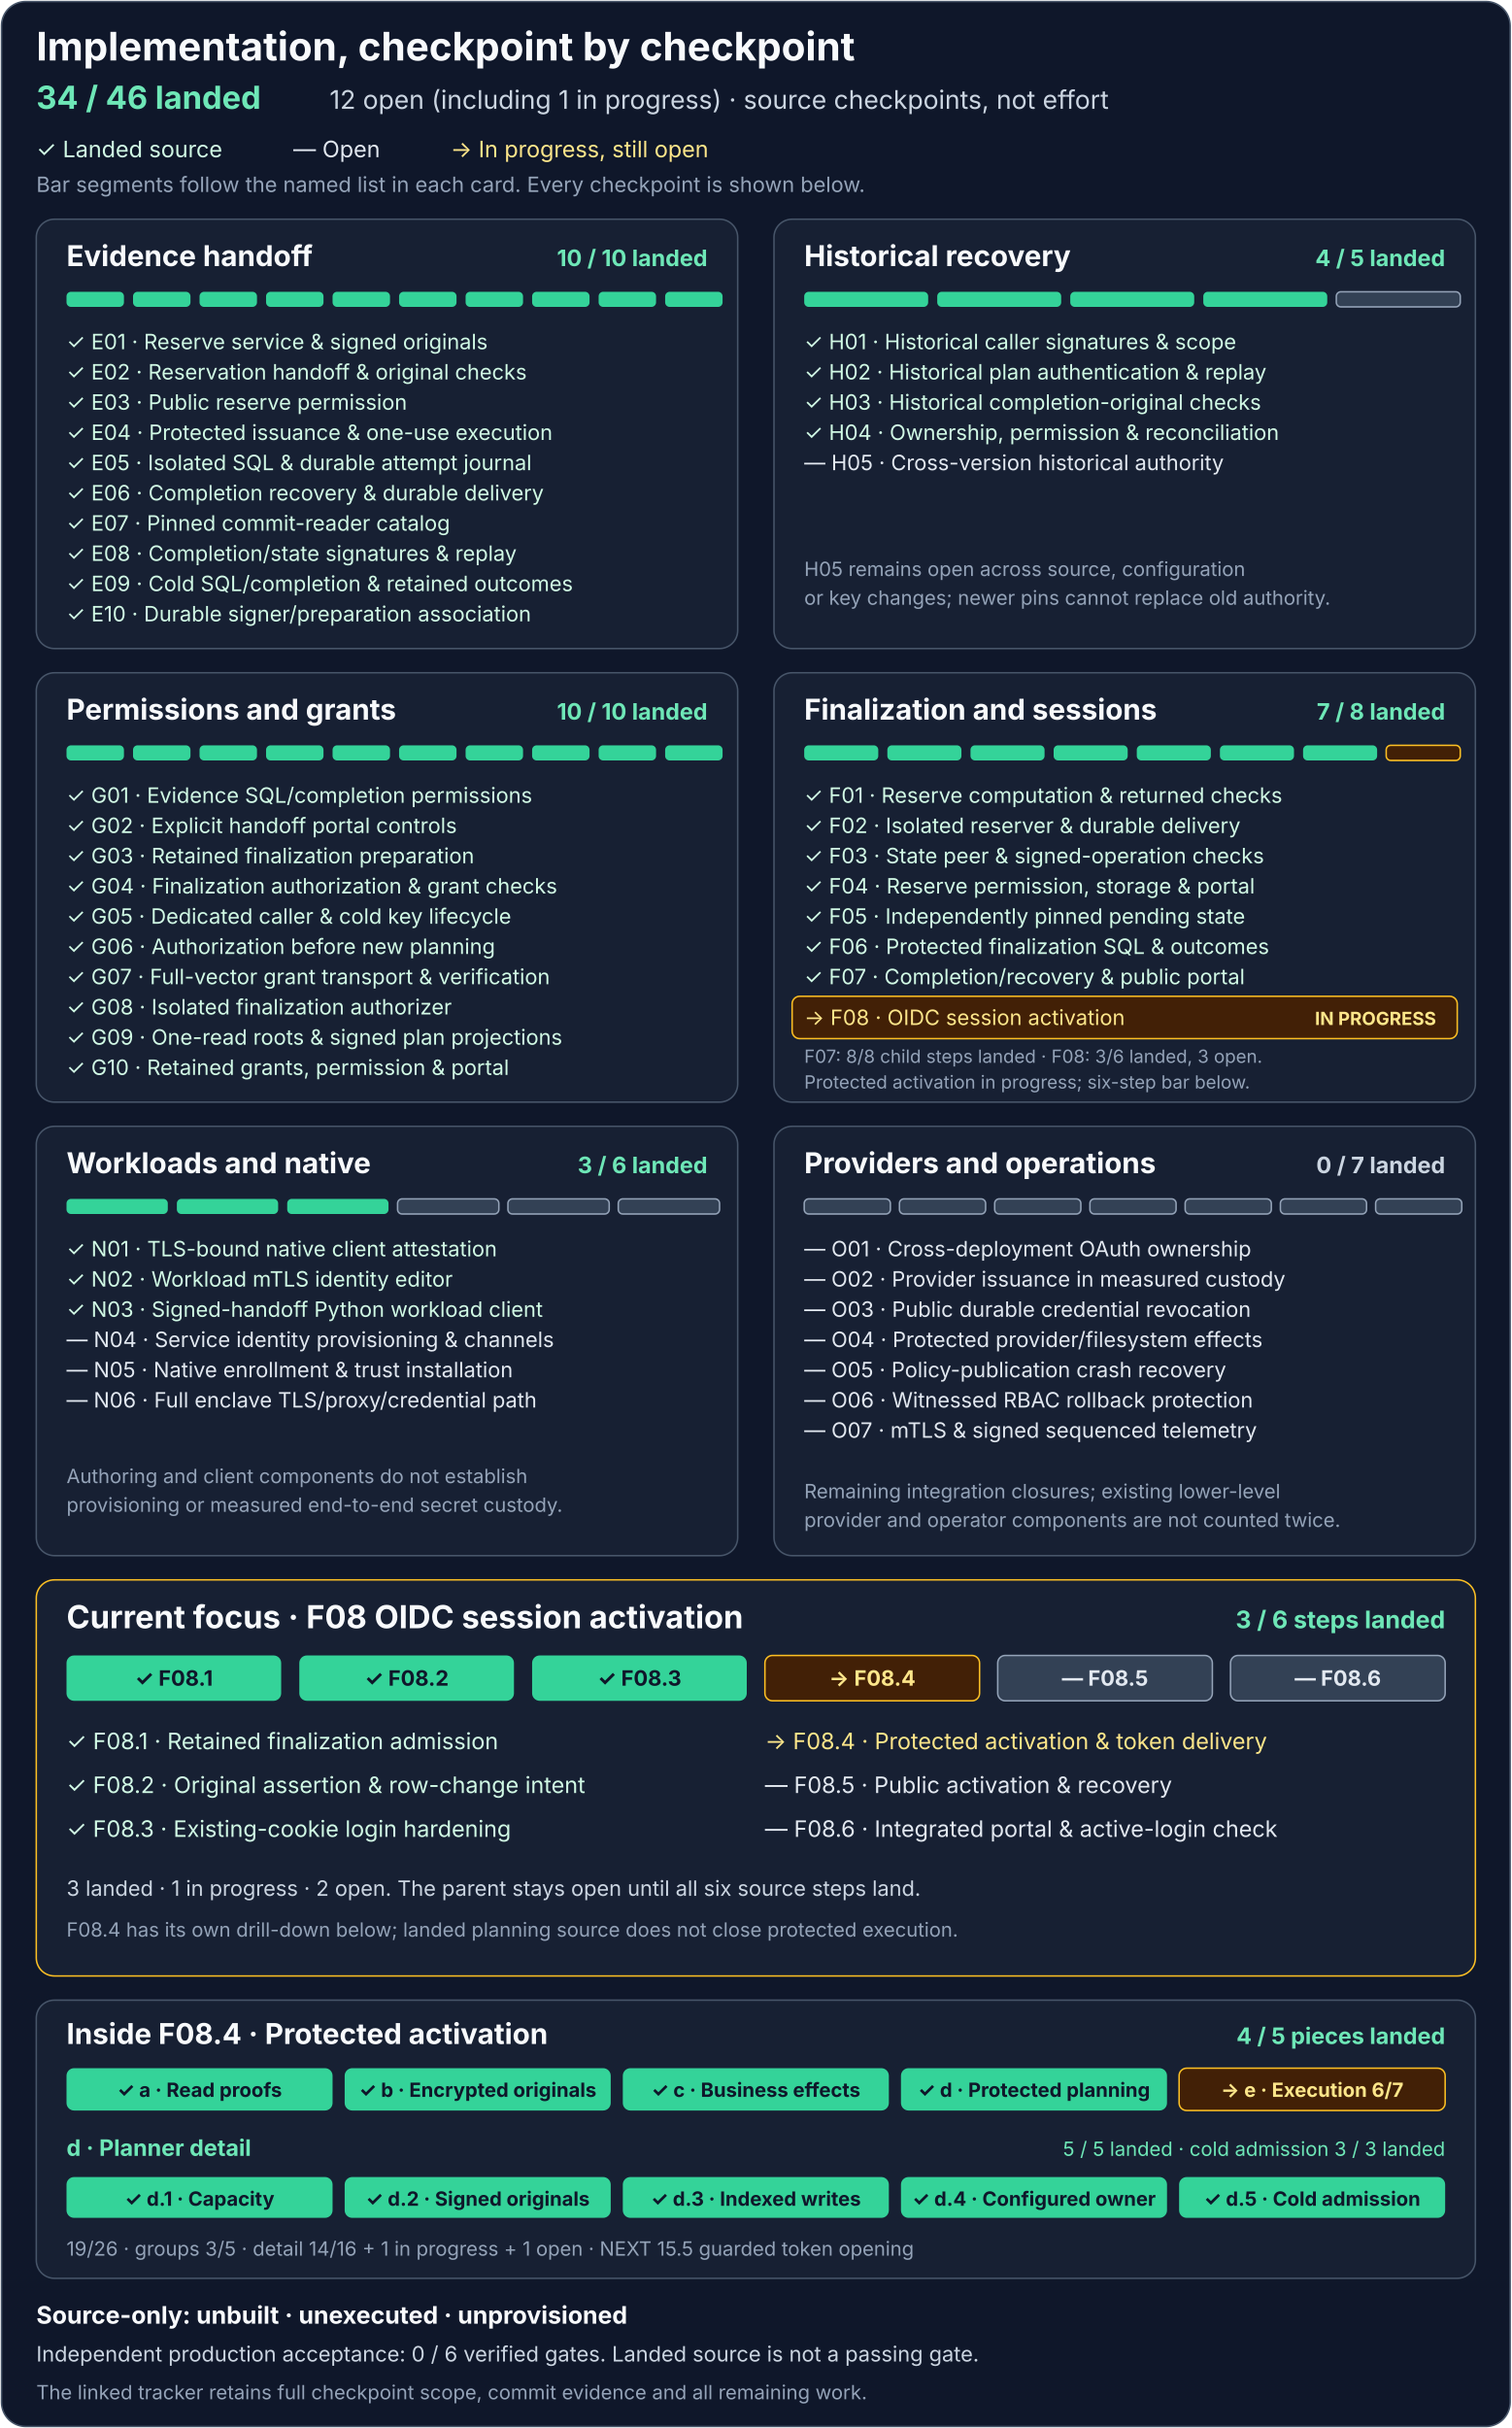
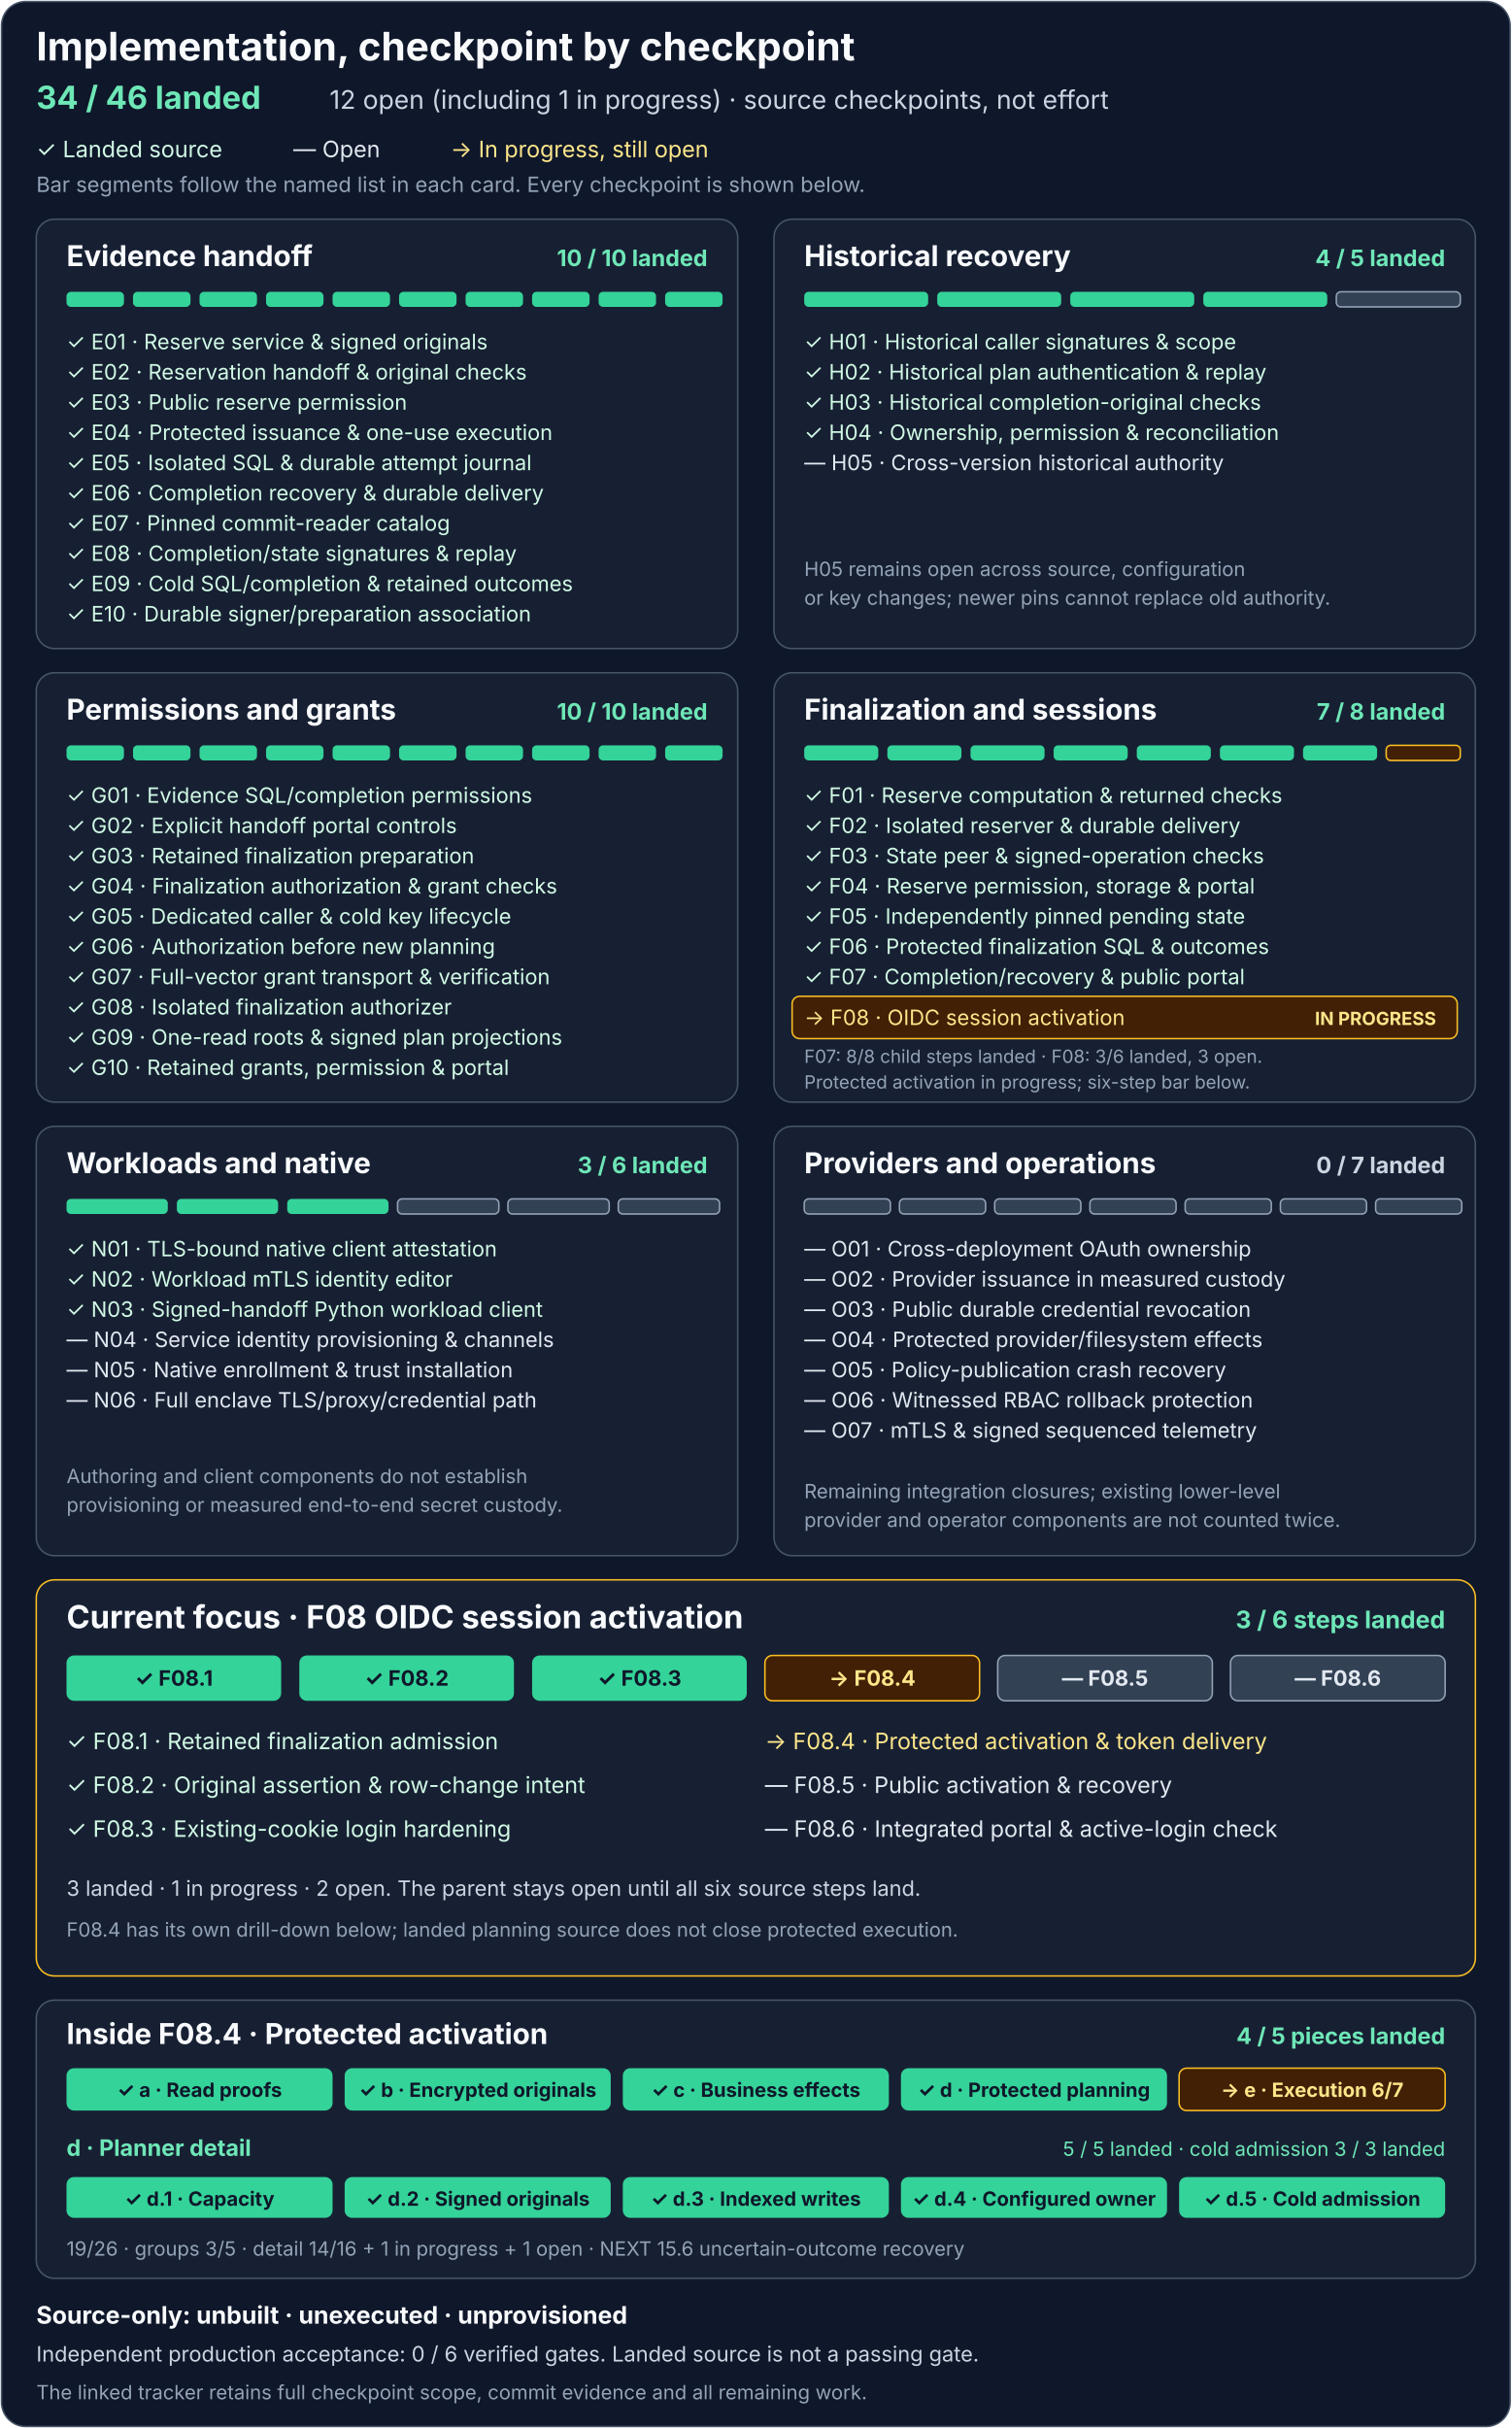
<svg xmlns="http://www.w3.org/2000/svg" width="1000" height="1606" viewBox="0 0 1000 1606" role="img" aria-labelledby="title description">
  <rect x="1" y="1" width="998" height="1604" rx="16" fill="#0f172a" stroke="#475569" />
  <g font-family="system-ui, -apple-system, Segoe UI, sans-serif">
    <text x="24" y="40" fill="#f8fafc" font-size="26" font-weight="700">Implementation, checkpoint by checkpoint</text>
    <text x="24" y="72" fill="#6ee7b7" font-size="21" font-weight="700">34 / 46 landed</text>
    <text x="218" y="72" fill="#cbd5e1" font-size="17">12 open (including 1 in progress) · source checkpoints, not effort</text>
    <text x="24" y="104" fill="#d1fae5" font-size="15">✓ Landed source</text>
    <text x="194" y="104" fill="#e2e8f0" font-size="15">— Open</text>
    <text x="298" y="104" fill="#fde68a" font-size="15">→ In progress, still open</text>
    <text x="24" y="127" fill="#94a3b8" font-size="14">Bar segments follow the named list in each card. Every checkpoint is shown below.</text>
    <g transform="translate(24 145)" aria-labelledby="e-title">
      <rect width="464" height="284" rx="12" fill="#172033" stroke="#475569" />
      <text id="e-title" x="20" y="31" fill="#f8fafc" font-size="19" font-weight="700">Evidence handoff</text>
      <text x="444" y="31" text-anchor="end" fill="#6ee7b7" font-size="15" font-weight="700">10 / 10 landed</text>
      <g fill="#34d399">
        <rect x="20" y="48" width="38" height="10" rx="3" />
        <rect x="64" y="48" width="38" height="10" rx="3" />
        <rect x="108" y="48" width="38" height="10" rx="3" />
        <rect x="152" y="48" width="38" height="10" rx="3" />
        <rect x="196" y="48" width="38" height="10" rx="3" />
        <rect x="240" y="48" width="38" height="10" rx="3" />
        <rect x="284" y="48" width="38" height="10" rx="3" />
        <rect x="328" y="48" width="38" height="10" rx="3" />
        <rect x="372" y="48" width="38" height="10" rx="3" />
        <rect x="416" y="48" width="38" height="10" rx="3" />
      </g>
      <g fill="#d1fae5" font-size="14">
        <text x="20" y="86">✓ E01 · Reserve service &amp; signed originals</text>
        <text x="20" y="106">✓ E02 · Reservation handoff &amp; original checks</text>
        <text x="20" y="126">✓ E03 · Public reserve permission</text>
        <text x="20" y="146">✓ E04 · Protected issuance &amp; one-use execution</text>
        <text x="20" y="166">✓ E05 · Isolated SQL &amp; durable attempt journal</text>
        <text x="20" y="186">✓ E06 · Completion recovery &amp; durable delivery</text>
        <text x="20" y="206">✓ E07 · Pinned commit-reader catalog</text>
        <text x="20" y="226">✓ E08 · Completion/state signatures &amp; replay</text>
        <text x="20" y="246">✓ E09 · Cold SQL/completion &amp; retained outcomes</text>
        <text x="20" y="266">✓ E10 · Durable signer/preparation association</text>
      </g>
    </g>
    <g transform="translate(512 145)" aria-labelledby="h-title">
      <rect width="464" height="284" rx="12" fill="#172033" stroke="#475569" />
      <text id="h-title" x="20" y="31" fill="#f8fafc" font-size="19" font-weight="700">Historical recovery</text>
      <text x="444" y="31" text-anchor="end" fill="#6ee7b7" font-size="15" font-weight="700">4 / 5 landed</text>
      <g fill="#34d399">
        <rect x="20" y="48" width="82" height="10" rx="3" />
        <rect x="108" y="48" width="82" height="10" rx="3" />
        <rect x="196" y="48" width="82" height="10" rx="3" />
        <rect x="284" y="48" width="82" height="10" rx="3" />
        <rect x="372" y="48" width="82" height="10" rx="3" fill="#334155" stroke="#94a3b8" />
      </g>
      <g fill="#d1fae5" font-size="14">
        <text x="20" y="86">✓ H01 · Historical caller signatures &amp; scope</text>
        <text x="20" y="106">✓ H02 · Historical plan authentication &amp; replay</text>
        <text x="20" y="126">✓ H03 · Historical completion-original checks</text>
        <text x="20" y="146">✓ H04 · Ownership, permission &amp; reconciliation</text>
      </g>
      <text x="20" y="166" fill="#e2e8f0" font-size="14">— H05 · Cross-version historical authority</text>
      <text x="20" y="236" fill="#94a3b8" font-size="13">H05 remains open across source, configuration</text>
      <text x="20" y="255" fill="#94a3b8" font-size="13">or key changes; newer pins cannot replace old authority.</text>
    </g>
    <g transform="translate(24 445)" aria-labelledby="g-title">
      <rect width="464" height="284" rx="12" fill="#172033" stroke="#475569" />
      <text id="g-title" x="20" y="31" fill="#f8fafc" font-size="19" font-weight="700">Permissions and grants</text>
      <text x="444" y="31" text-anchor="end" fill="#6ee7b7" font-size="15" font-weight="700">10 / 10 landed</text>
      <g fill="#34d399">
        <rect x="20" y="48" width="38" height="10" rx="3" />
        <rect x="64" y="48" width="38" height="10" rx="3" />
        <rect x="108" y="48" width="38" height="10" rx="3" />
        <rect x="152" y="48" width="38" height="10" rx="3" />
        <rect x="196" y="48" width="38" height="10" rx="3" />
        <rect x="240" y="48" width="38" height="10" rx="3" />
        <rect x="284" y="48" width="38" height="10" rx="3" />
        <rect x="328" y="48" width="38" height="10" rx="3" />
        <rect x="372" y="48" width="38" height="10" rx="3" />
        <rect x="416" y="48" width="38" height="10" rx="3" />
      </g>
      <g fill="#d1fae5" font-size="14">
        <text x="20" y="86">✓ G01 · Evidence SQL/completion permissions</text>
        <text x="20" y="106">✓ G02 · Explicit handoff portal controls</text>
        <text x="20" y="126">✓ G03 · Retained finalization preparation</text>
        <text x="20" y="146">✓ G04 · Finalization authorization &amp; grant checks</text>
        <text x="20" y="166">✓ G05 · Dedicated caller &amp; cold key lifecycle</text>
        <text x="20" y="186">✓ G06 · Authorization before new planning</text>
        <text x="20" y="206">✓ G07 · Full-vector grant transport &amp; verification</text>
        <text x="20" y="226">✓ G08 · Isolated finalization authorizer</text>
        <text x="20" y="246">✓ G09 · One-read roots &amp; signed plan projections</text>
        <text x="20" y="266">✓ G10 · Retained grants, permission &amp; portal</text>
      </g>
    </g>
    <g transform="translate(512 445)" aria-labelledby="f-title">
      <rect width="464" height="284" rx="12" fill="#172033" stroke="#475569" />
      <text id="f-title" x="20" y="31" fill="#f8fafc" font-size="19" font-weight="700">Finalization and sessions</text>
      <text x="444" y="31" text-anchor="end" fill="#6ee7b7" font-size="15" font-weight="700">7 / 8 landed</text>
      <g fill="#34d399">
        <rect x="20" y="48" width="49" height="10" rx="3" />
        <rect x="75" y="48" width="49" height="10" rx="3" />
        <rect x="130" y="48" width="49" height="10" rx="3" />
        <rect x="185" y="48" width="49" height="10" rx="3" />
        <rect x="240" y="48" width="49" height="10" rx="3" />
        <rect x="295" y="48" width="49" height="10" rx="3" />
        <rect x="350" y="48" width="49" height="10" rx="3" />
        <rect x="405" y="48" width="49" height="10" rx="3" fill="#422006" stroke="#fbbf24" />
      </g>
      <g fill="#d1fae5" font-size="14">
        <text x="20" y="86">✓ F01 · Reserve computation &amp; returned checks</text>
        <text x="20" y="106">✓ F02 · Isolated reserver &amp; durable delivery</text>
        <text x="20" y="126">✓ F03 · State peer &amp; signed-operation checks</text>
        <text x="20" y="146">✓ F04 · Reserve permission, storage &amp; portal</text>
        <text x="20" y="166">✓ F05 · Independently pinned pending state</text>
        <text x="20" y="186">✓ F06 · Protected finalization SQL &amp; outcomes</text>
        <text x="20" y="206">✓ F07 · Completion/recovery &amp; public portal</text>
      </g>
      <rect x="12" y="214" width="440" height="28" rx="5" fill="#422006" stroke="#fbbf24" />
      <text x="20" y="233" fill="#fde68a" font-size="14">→ F08 · OIDC session activation</text>
      <text x="438" y="233" text-anchor="end" fill="#fde68a" font-size="12" font-weight="700">IN PROGRESS</text>
      <text x="20" y="258" fill="#94a3b8" font-size="12">F07: 8/8 child steps landed · F08: 3/6 landed, 3 open.</text>
      <text x="20" y="275" fill="#94a3b8" font-size="12">Protected activation in progress; six-step bar below.</text>
    </g>
    <g transform="translate(24 745)" aria-labelledby="n-title">
      <rect width="464" height="284" rx="12" fill="#172033" stroke="#475569" />
      <text id="n-title" x="20" y="31" fill="#f8fafc" font-size="19" font-weight="700">Workloads and native</text>
      <text x="444" y="31" text-anchor="end" fill="#6ee7b7" font-size="15" font-weight="700">3 / 6 landed</text>
      <g>
        <rect x="20" y="48" width="67" height="10" rx="3" fill="#34d399" />
        <rect x="93" y="48" width="67" height="10" rx="3" fill="#34d399" />
        <rect x="166" y="48" width="67" height="10" rx="3" fill="#34d399" />
        <rect x="239" y="48" width="67" height="10" rx="3" fill="#334155" stroke="#94a3b8" />
        <rect x="312" y="48" width="67" height="10" rx="3" fill="#334155" stroke="#94a3b8" />
        <rect x="385" y="48" width="67" height="10" rx="3" fill="#334155" stroke="#94a3b8" />
      </g>
      <g fill="#d1fae5" font-size="14">
        <text x="20" y="86">✓ N01 · TLS-bound native client attestation</text>
        <text x="20" y="106">✓ N02 · Workload mTLS identity editor</text>
        <text x="20" y="126">✓ N03 · Signed-handoff Python workload client</text>
      </g>
      <g fill="#e2e8f0" font-size="14">
        <text x="20" y="146">— N04 · Service identity provisioning &amp; channels</text>
        <text x="20" y="166">— N05 · Native enrollment &amp; trust installation</text>
        <text x="20" y="186">— N06 · Full enclave TLS/proxy/credential path</text>
      </g>
      <text x="20" y="236" fill="#94a3b8" font-size="13">Authoring and client components do not establish</text>
      <text x="20" y="255" fill="#94a3b8" font-size="13">provisioning or measured end-to-end secret custody.</text>
    </g>
    <g transform="translate(512 745)" aria-labelledby="o-title">
      <rect width="464" height="284" rx="12" fill="#172033" stroke="#475569" />
      <text id="o-title" x="20" y="31" fill="#f8fafc" font-size="19" font-weight="700">Providers and operations</text>
      <text x="444" y="31" text-anchor="end" fill="#cbd5e1" font-size="15" font-weight="700">0 / 7 landed</text>
      <g fill="#334155" stroke="#94a3b8">
        <rect x="20" y="48" width="57" height="10" rx="3" />
        <rect x="83" y="48" width="57" height="10" rx="3" />
        <rect x="146" y="48" width="57" height="10" rx="3" />
        <rect x="209" y="48" width="57" height="10" rx="3" />
        <rect x="272" y="48" width="57" height="10" rx="3" />
        <rect x="335" y="48" width="57" height="10" rx="3" />
        <rect x="398" y="48" width="57" height="10" rx="3" />
      </g>
      <g fill="#e2e8f0" font-size="14">
        <text x="20" y="86">— O01 · Cross-deployment OAuth ownership</text>
        <text x="20" y="106">— O02 · Provider issuance in measured custody</text>
        <text x="20" y="126">— O03 · Public durable credential revocation</text>
        <text x="20" y="146">— O04 · Protected provider/filesystem effects</text>
        <text x="20" y="166">— O05 · Policy-publication crash recovery</text>
        <text x="20" y="186">— O06 · Witnessed RBAC rollback protection</text>
        <text x="20" y="206">— O07 · mTLS &amp; signed sequenced telemetry</text>
      </g>
      <text x="20" y="246" fill="#94a3b8" font-size="13">Remaining integration closures; existing lower-level</text>
      <text x="20" y="265" fill="#94a3b8" font-size="13">provider and operator components are not counted twice.</text>
    </g>
    <g transform="translate(24 1045)" aria-labelledby="f08-title">
      <rect width="952" height="262" rx="12" fill="#172033" stroke="#fbbf24" />
      <text id="f08-title" x="20" y="32" fill="#f8fafc" font-size="21" font-weight="700">Current focus · F08 OIDC session activation</text>
      <text x="932" y="32" text-anchor="end" fill="#6ee7b7" font-size="16" font-weight="700">3 / 6 steps landed</text>
      <g>
        <rect x="20" y="50" width="142" height="30" rx="5" fill="#34d399" />
        <rect x="174" y="50" width="142" height="30" rx="5" fill="#34d399" />
        <rect x="328" y="50" width="142" height="30" rx="5" fill="#34d399" />
        <rect x="482" y="50" width="142" height="30" rx="5" fill="#422006" stroke="#fbbf24" />
        <rect x="636" y="50" width="142" height="30" rx="5" fill="#334155" stroke="#94a3b8" />
        <rect x="790" y="50" width="142" height="30" rx="5" fill="#334155" stroke="#94a3b8" />
      </g>
      <g text-anchor="middle" font-size="14" font-weight="700">
        <text x="91" y="70" fill="#0f172a">✓ F08.1</text>
        <text x="245" y="70" fill="#0f172a">✓ F08.2</text>
        <text x="399" y="70" fill="#0f172a">✓ F08.3</text>
        <text x="553" y="70" fill="#fde68a">→ F08.4</text>
        <text x="707" y="70" fill="#e2e8f0">— F08.5</text>
        <text x="861" y="70" fill="#e2e8f0">— F08.6</text>
      </g>
      <g font-size="15">
        <text x="20" y="112" fill="#d1fae5">✓ F08.1 · Retained finalization admission</text>
        <text x="20" y="141" fill="#d1fae5">✓ F08.2 · Original assertion &amp; row-change intent</text>
        <text x="20" y="170" fill="#d1fae5">✓ F08.3 · Existing-cookie login hardening</text>
        <text x="482" y="112" fill="#fde68a">→ F08.4 · Protected activation &amp; token delivery</text>
        <text x="482" y="141" fill="#e2e8f0">— F08.5 · Public activation &amp; recovery</text>
        <text x="482" y="170" fill="#e2e8f0">— F08.6 · Integrated portal &amp; active-login check</text>
      </g>
      <text x="20" y="209" fill="#cbd5e1" font-size="14">3 landed · 1 in progress · 2 open. The parent stays open until all six source steps land.</text>
      <text x="20" y="236" fill="#94a3b8" font-size="13">F08.4 has its own drill-down below; landed planning source does not close protected execution.</text>
    </g>
    <g transform="translate(24 1323)" aria-labelledby="f084-title">
      <rect width="952" height="184" rx="12" fill="#172033" stroke="#475569" />
      <text id="f084-title" x="20" y="29" fill="#f8fafc" font-size="19" font-weight="700">Inside F08.4 · Protected activation</text>
      <text x="932" y="29" text-anchor="end" fill="#6ee7b7" font-size="15" font-weight="700">4 / 5 pieces landed</text>
      <g>
        <rect x="20" y="45" width="176" height="28" rx="5" fill="#34d399" />
        <rect x="204" y="45" width="176" height="28" rx="5" fill="#34d399" />
        <rect x="388" y="45" width="176" height="28" rx="5" fill="#34d399" />
        <rect x="572" y="45" width="176" height="28" rx="5" fill="#34d399" />
        <rect x="756" y="45" width="176" height="28" rx="5" fill="#422006" stroke="#fbbf24" />
      </g>
      <g text-anchor="middle" font-size="13" font-weight="700">
        <text x="108" y="64" fill="#0f172a">✓ a · Read proofs</text>
        <text x="292" y="64" fill="#0f172a">✓ b · Encrypted originals</text>
        <text x="476" y="64" fill="#0f172a">✓ c · Business effects</text>
        <text x="660" y="64" fill="#0f172a">✓ d · Protected planning</text>
        <text x="844" y="64" fill="#fde68a">→ e · Execution 6/7</text>
      </g>
      <text x="20" y="103" fill="#6ee7b7" font-size="15" font-weight="700">d · Planner detail</text>
      <text x="932" y="103" text-anchor="end" fill="#6ee7b7" font-size="13">5 / 5 landed · cold admission 3 / 3 landed</text>
      <g>
        <rect x="20" y="117" width="176" height="27" rx="5" fill="#34d399" />
        <rect x="204" y="117" width="176" height="27" rx="5" fill="#34d399" />
        <rect x="388" y="117" width="176" height="27" rx="5" fill="#34d399" />
        <rect x="572" y="117" width="176" height="27" rx="5" fill="#34d399" />
        <rect x="756" y="117" width="176" height="27" rx="5" fill="#34d399" />
      </g>
      <g text-anchor="middle" font-size="13" font-weight="700">
        <text x="108" y="136" fill="#0f172a">✓ d.1 · Capacity</text>
        <text x="292" y="136" fill="#0f172a">✓ d.2 · Signed originals</text>
        <text x="476" y="136" fill="#0f172a">✓ d.3 · Indexed writes</text>
        <text x="660" y="136" fill="#0f172a">✓ d.4 · Configured owner</text>
        <text x="844" y="136" fill="#0f172a">✓ d.5 · Cold admission</text>
      </g>
-       <text x="20" y="169" fill="#94a3b8" font-size="13">19/26 · groups 3/5 · detail 14/16 + 1 in progress + 1 open · NEXT 15.5 guarded token opening</text>
+       <text x="20" y="169" fill="#94a3b8" font-size="13">19/26 · groups 3/5 · detail 14/16 + 1 in progress + 1 open · NEXT 15.6 uncertain-outcome recovery</text>
    </g>
    <text x="24" y="1537" fill="#f8fafc" font-size="16" font-weight="700">Source-only: unbuilt · unexecuted · unprovisioned</text>
    <text x="24" y="1562" fill="#cbd5e1" font-size="14">Independent production acceptance: 0 / 6 verified gates. Landed source is not a passing gate.</text>
    <text x="24" y="1587" fill="#94a3b8" font-size="13">The linked tracker retains full checkpoint scope, commit evidence and all remaining work.</text>
  </g>
</svg>
